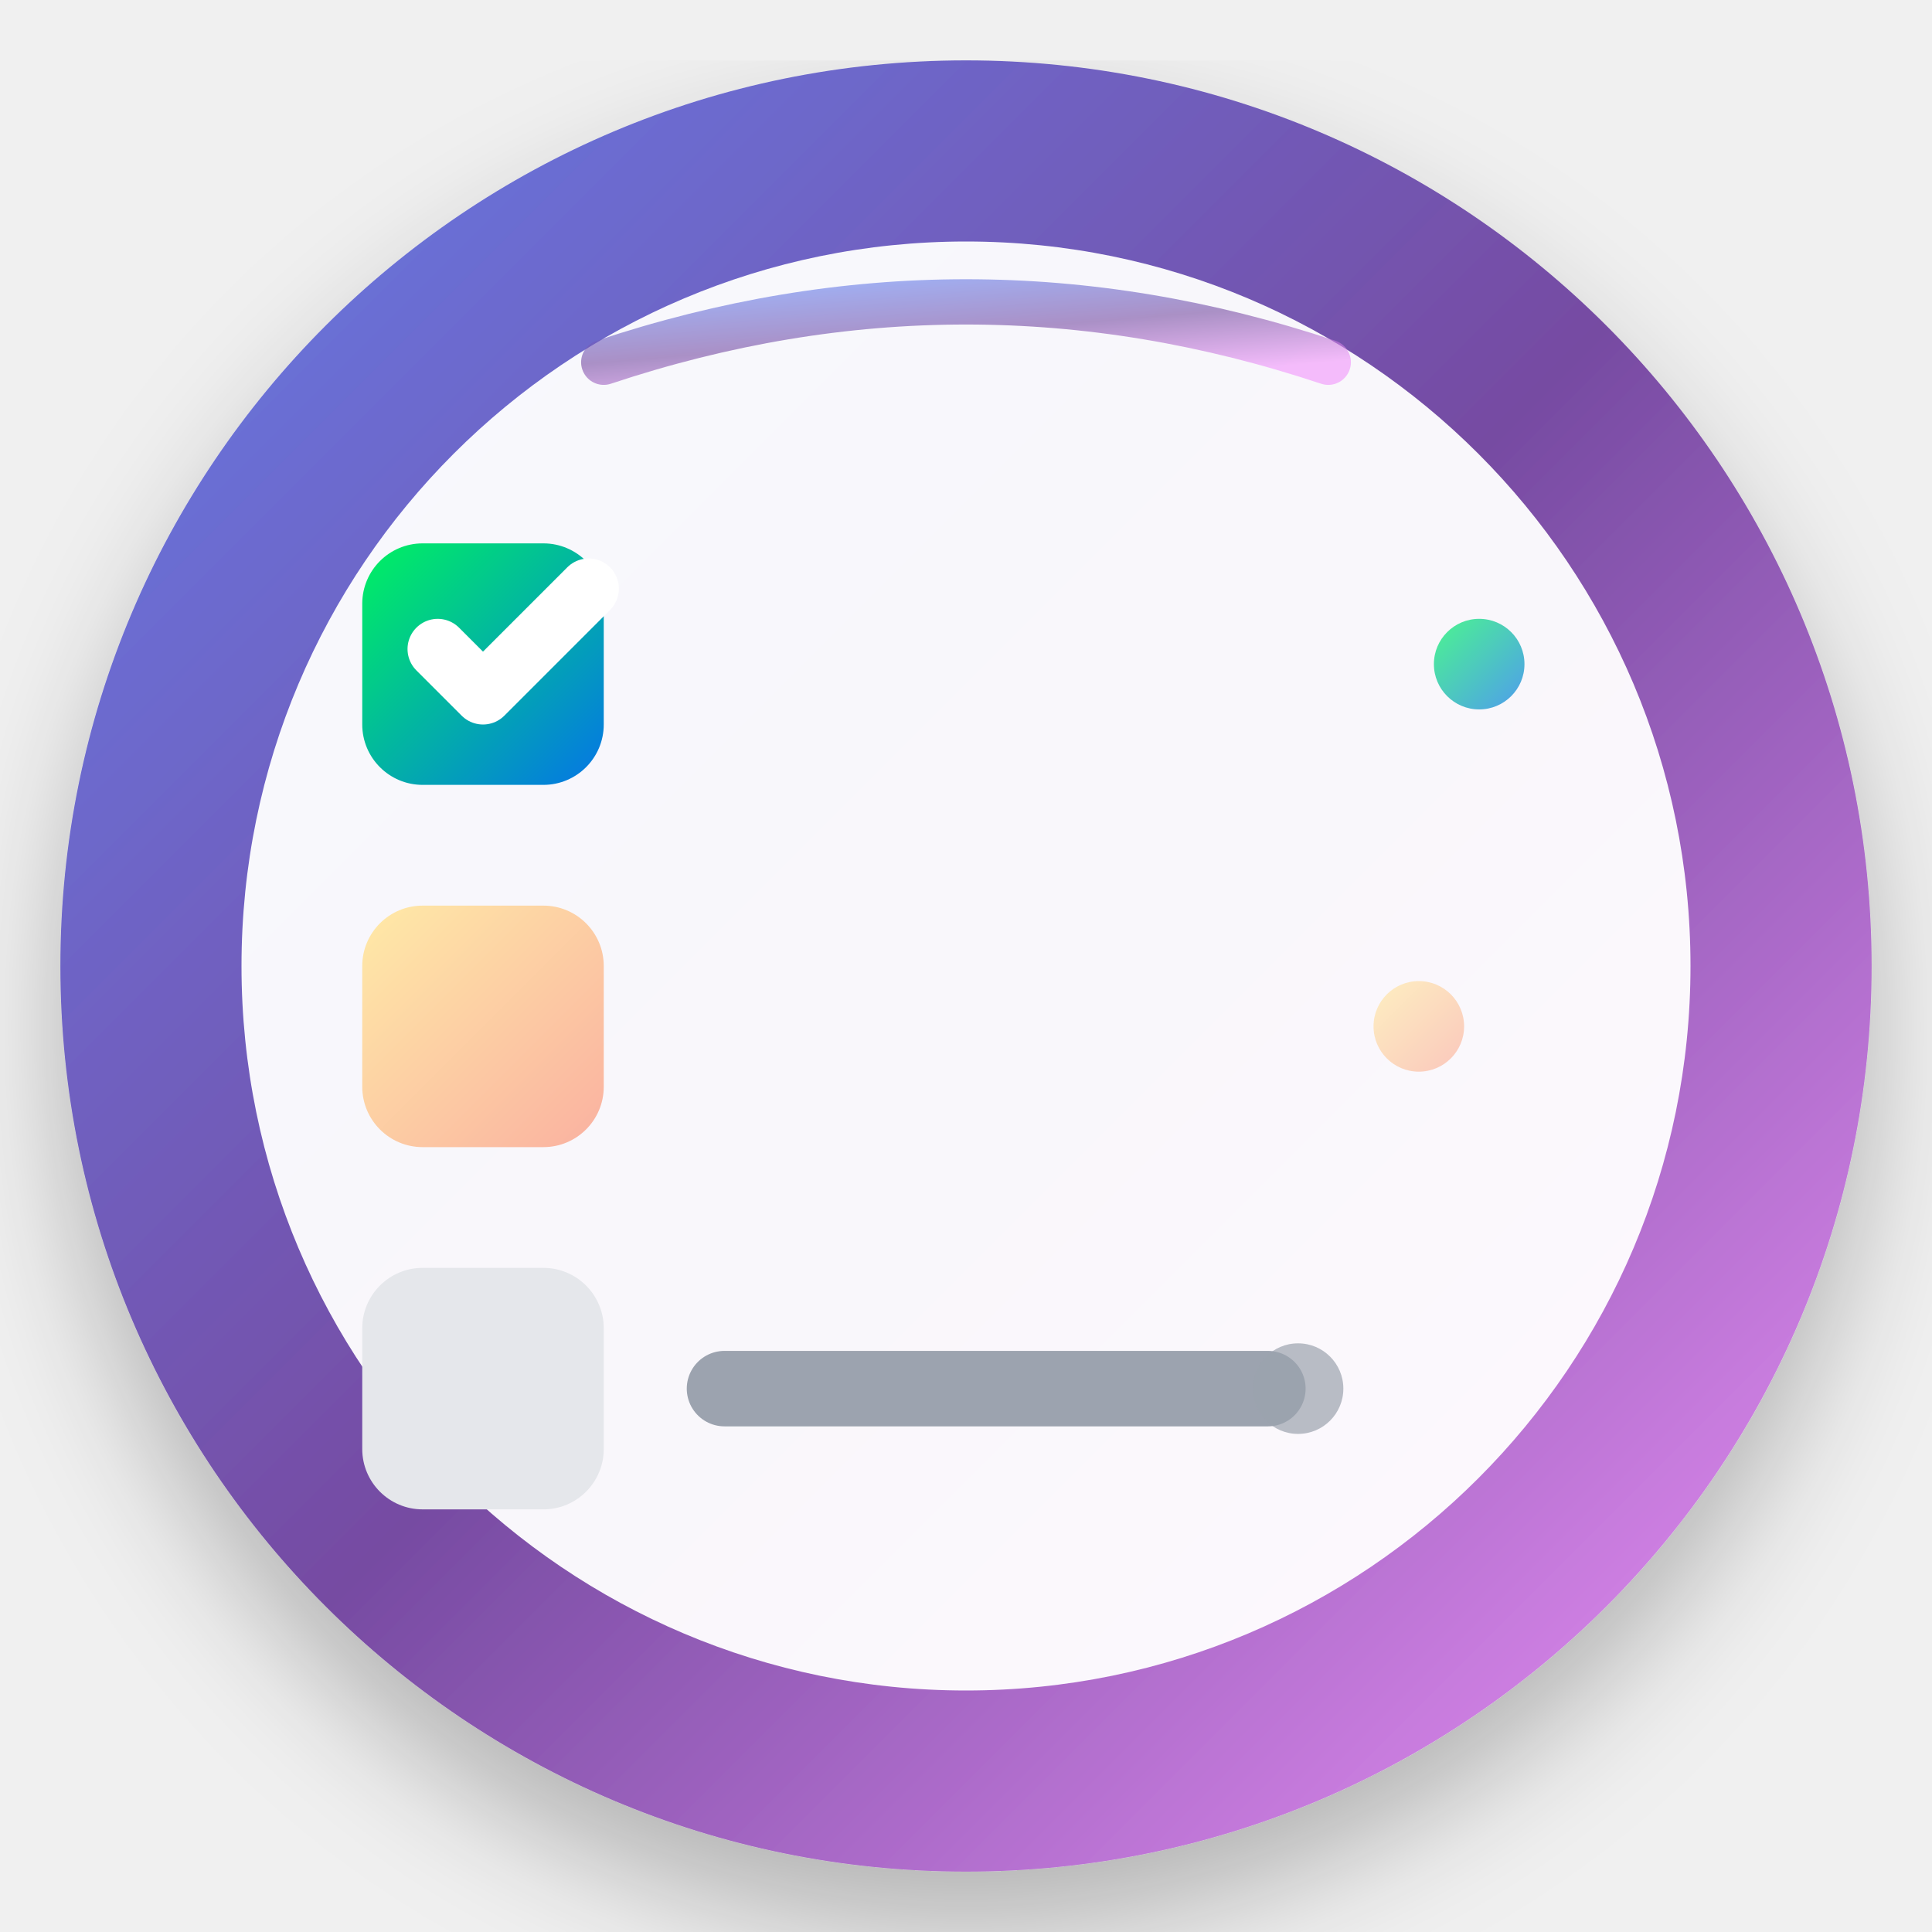
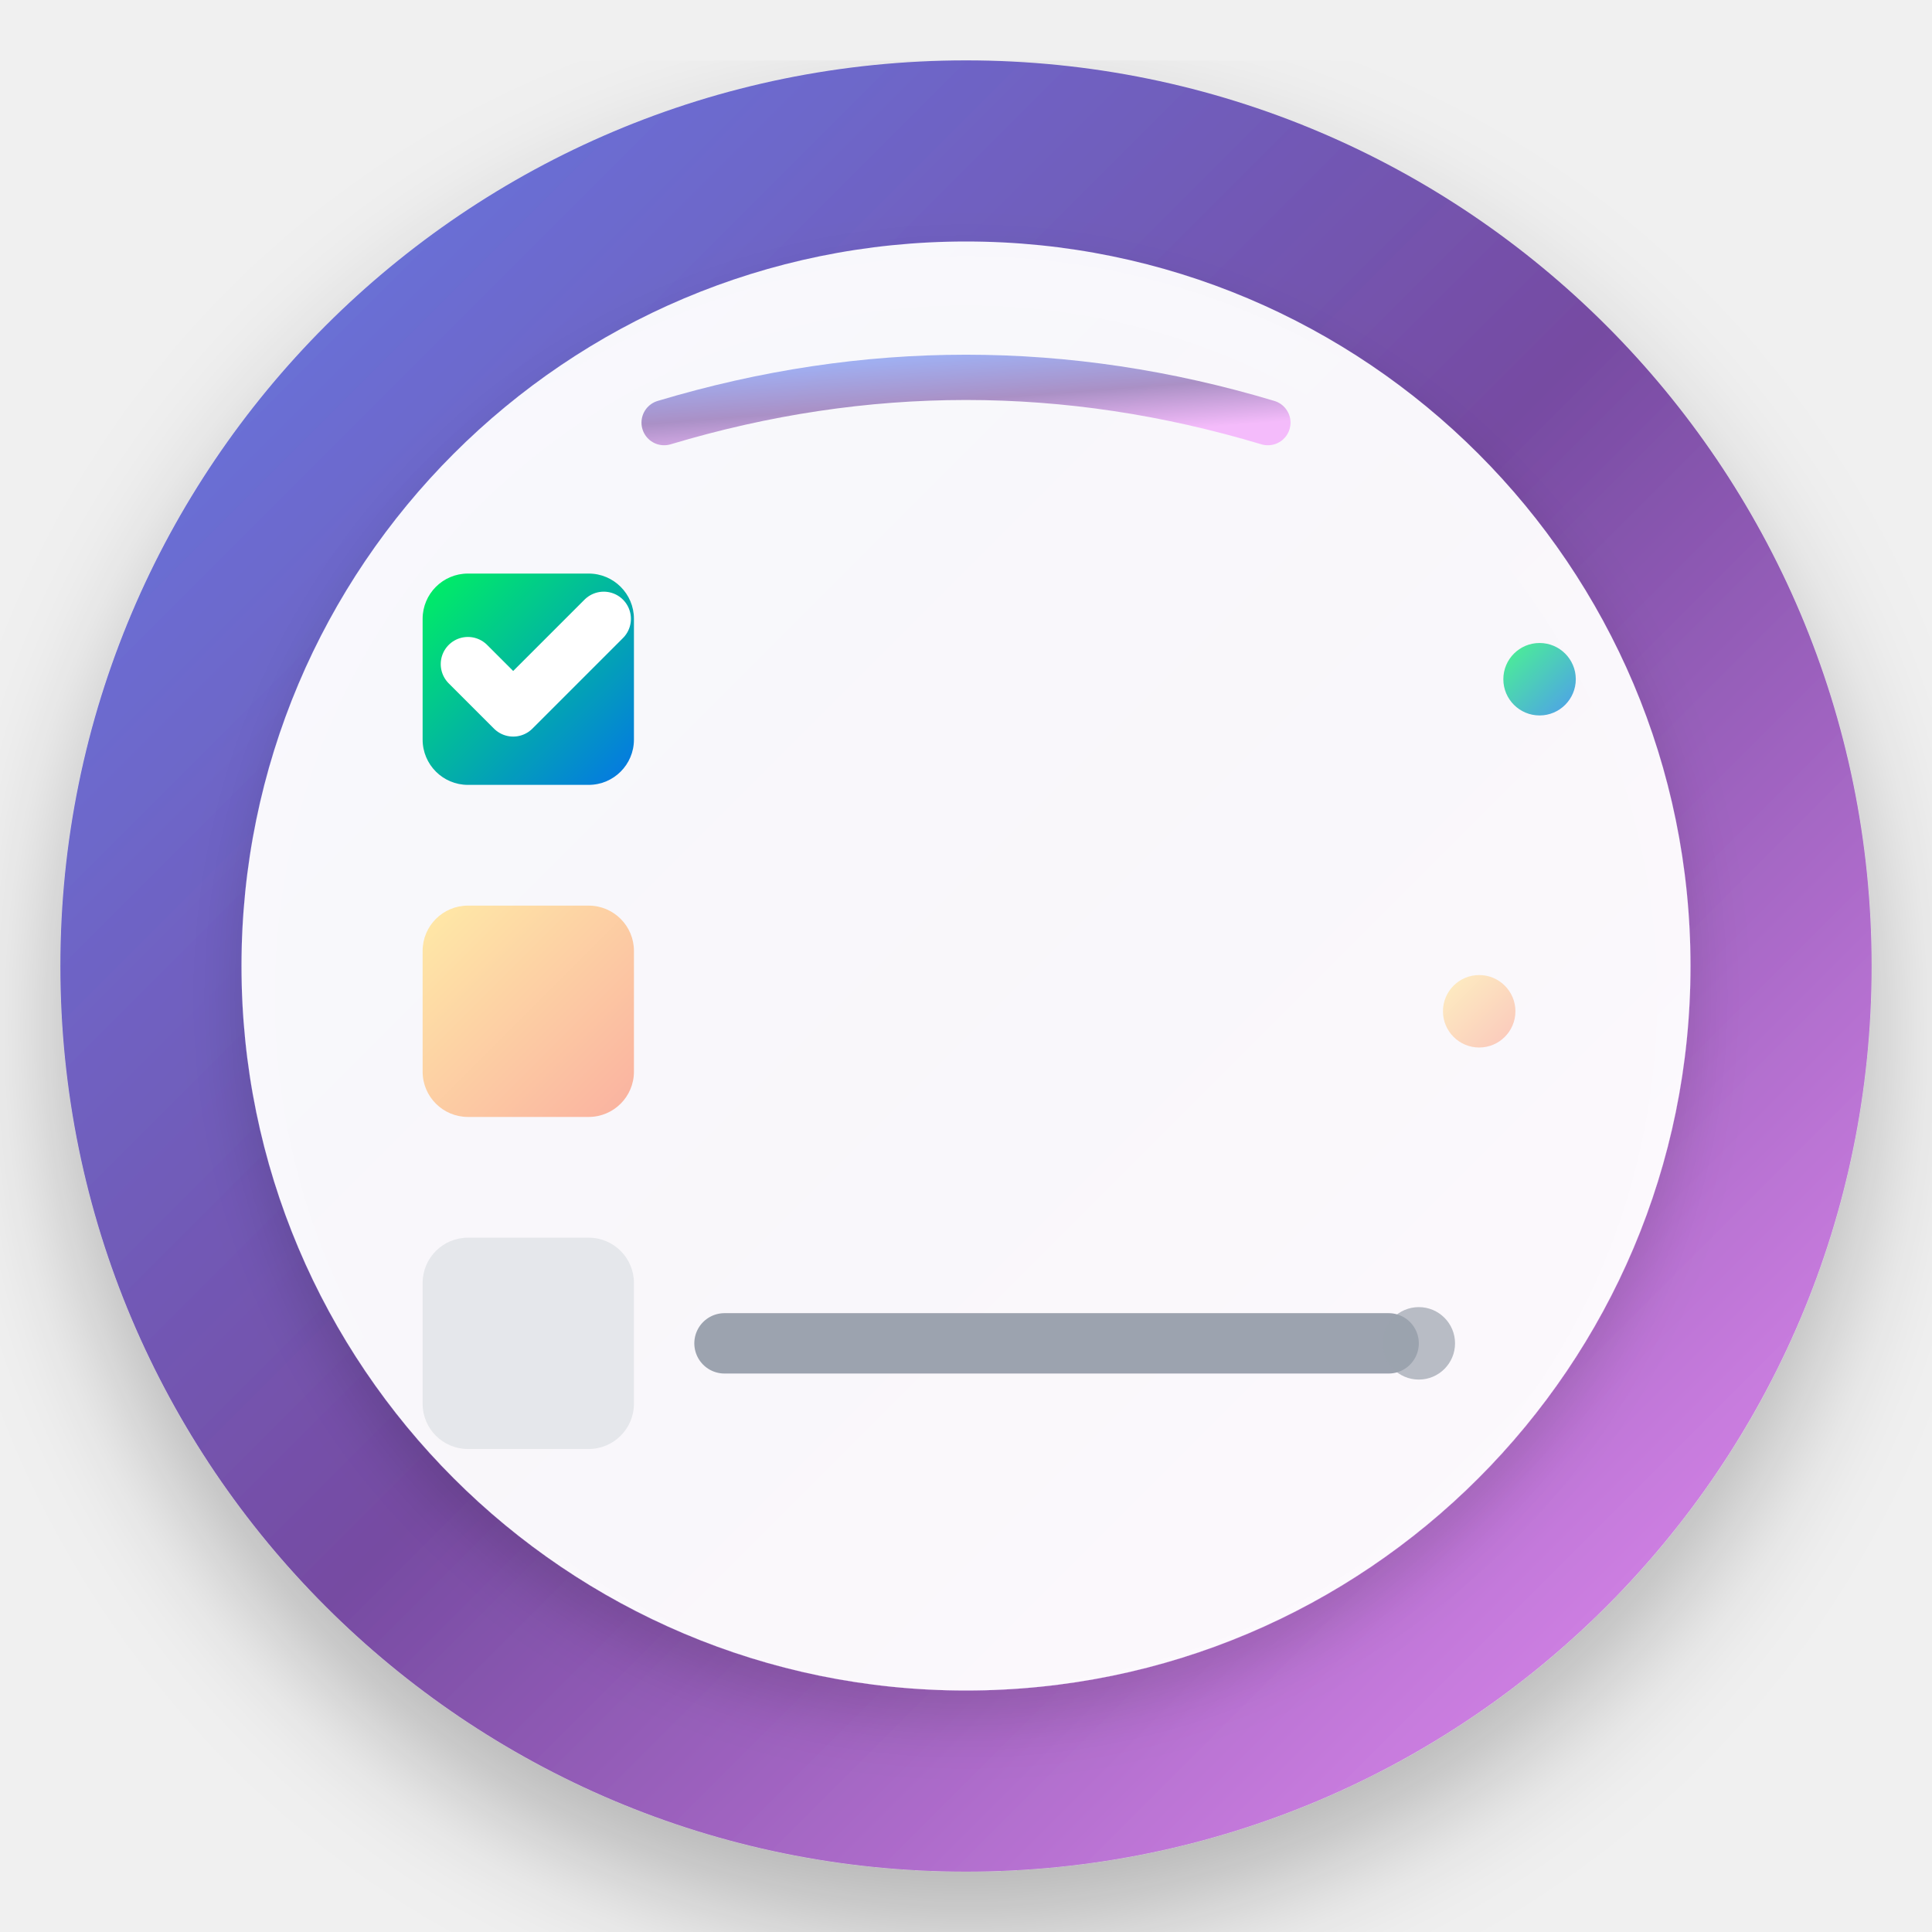
<svg xmlns="http://www.w3.org/2000/svg" viewBox="0 0 180 180" width="180" height="180">
-   <defs>
-     <linearGradient id="bgGradient" x1="0%" y1="0%" x2="100%" y2="100%">
-       <stop offset="0%" style="stop-color:#667eea;stop-opacity:1" />
-       <stop offset="50%" style="stop-color:#764ba2;stop-opacity:1" />
-       <stop offset="100%" style="stop-color:#f093fb;stop-opacity:1" />
-     </linearGradient>
-     <linearGradient id="checkGradient" x1="0%" y1="0%" x2="100%" y2="100%">
-       <stop offset="0%" style="stop-color:#00f260;stop-opacity:1" />
-       <stop offset="100%" style="stop-color:#0575e6;stop-opacity:1" />
-     </linearGradient>
-     <linearGradient id="pendingGradient" x1="0%" y1="0%" x2="100%" y2="100%">
-       <stop offset="0%" style="stop-color:#ffeaa7;stop-opacity:1" />
-       <stop offset="100%" style="stop-color:#fab1a0;stop-opacity:1" />
-     </linearGradient>
-     <filter id="shadow" x="-50%" y="-50%" width="200%" height="200%">
-       <feDropShadow dx="0" dy="5.625" stdDeviation="5.625" flood-opacity="0.25" />
-     </filter>
-   </defs>
-   <circle cx="90" cy="90" r="84.375" fill="url(#bgGradient)" filter="url(#shadow)" />
-   <circle cx="90" cy="90" r="67.5" fill="white" fill-opacity="0.95" />
-   <rect x="33.75" y="50.625" width="22.5" height="22.5" rx="5.625" fill="url(#checkGradient)" />
-   <path d="M40.781 60.469 L45 64.688 L54.844 54.844" fill="none" stroke="white" stroke-width="5.625" stroke-linecap="round" stroke-linejoin="round" />
-   <rect x="33.75" y="84.375" width="22.5" height="22.5" rx="5.625" fill="url(#pendingGradient)" />
-   <rect x="33.75" y="118.125" width="22.5" height="22.5" rx="5.625" fill="#e5e7eb" />
-   <line x1="67.5" y1="61.875" x2="135" y2="61.875" stroke="url(#checkGradient)" stroke-width="7.031" stroke-linecap="round" />
-   <line x1="67.5" y1="95.625" x2="129.375" y2="95.625" stroke="url(#pendingGradient)" stroke-width="7.031" stroke-linecap="round" />
-   <line x1="67.5" y1="129.375" x2="118.125" y2="129.375" stroke="#9ca3af" stroke-width="7.031" stroke-linecap="round" />
-   <circle cx="137.812" cy="61.875" r="4.219" fill="url(#checkGradient)" fill-opacity="0.7" />
-   <circle cx="132.188" cy="95.625" r="4.219" fill="url(#pendingGradient)" fill-opacity="0.7" />
-   <circle cx="120.938" cy="129.375" r="4.219" fill="#9ca3af" fill-opacity="0.7" />
-   <path d="M56.25 33.75 Q90 22.5 123.75 33.75" fill="none" stroke="url(#bgGradient)" stroke-width="4.219" stroke-linecap="round" opacity="0.6" />
+   <g transform="scale(2.8125)">
+     <defs>
+       <linearGradient id="bgGradient" x1="0%" y1="0%" x2="100%" y2="100%">
+         <stop offset="0%" style="stop-color:#667eea;stop-opacity:1" />
+         <stop offset="50%" style="stop-color:#764ba2;stop-opacity:1" />
+         <stop offset="100%" style="stop-color:#f093fb;stop-opacity:1" />
+       </linearGradient>
+       <linearGradient id="checkGradient" x1="0%" y1="0%" x2="100%" y2="100%">
+         <stop offset="0%" style="stop-color:#00f260;stop-opacity:1" />
+         <stop offset="100%" style="stop-color:#0575e6;stop-opacity:1" />
+       </linearGradient>
+       <linearGradient id="pendingGradient" x1="0%" y1="0%" x2="100%" y2="100%">
+         <stop offset="0%" style="stop-color:#ffeaa7;stop-opacity:1" />
+         <stop offset="100%" style="stop-color:#fab1a0;stop-opacity:1" />
+       </linearGradient>
+       <filter id="shadow" x="-50%" y="-50%" width="200%" height="200%">
+         <feDropShadow dx="0" dy="2" stdDeviation="2" flood-opacity="0.25" />
+       </filter>
+       <filter id="innerShadow" x="-50%" y="-50%" width="200%" height="200%">
+         <feDropShadow dx="0" dy="1" stdDeviation="1" flood-opacity="0.15" />
+       </filter>
+     </defs>
+     <circle cx="32" cy="32" r="30" fill="url(#bgGradient)" filter="url(#shadow)" />
+     <circle cx="32" cy="32" r="24" fill="white" fill-opacity="0.95" filter="url(#innerShadow)" />
+     <rect x="14" y="19" width="7" height="7" rx="1.5" fill="url(#checkGradient)" />
+     <path d="M15.5 22 L17 23.5 L20 20.5" fill="none" stroke="white" stroke-width="1.8" stroke-linecap="round" stroke-linejoin="round" />
+     <rect x="14" y="30" width="7" height="7" rx="1.5" fill="url(#pendingGradient)" />
+     <rect x="14" y="41" width="7" height="7" rx="1.5" fill="#e5e7eb" />
+     <line x1="24" y1="22.5" x2="50" y2="22.5" stroke="url(#checkGradient)" stroke-width="2" stroke-linecap="round" />
+     <line x1="24" y1="33.5" x2="48" y2="33.5" stroke="url(#pendingGradient)" stroke-width="2" stroke-linecap="round" />
+     <line x1="24" y1="44.5" x2="46" y2="44.5" stroke="#9ca3af" stroke-width="2" stroke-linecap="round" />
+     <circle cx="51" cy="22.5" r="1.2" fill="url(#checkGradient)" fill-opacity="0.7" />
+     <circle cx="49" cy="33.5" r="1.2" fill="url(#pendingGradient)" fill-opacity="0.7" />
+     <circle cx="47" cy="44.5" r="1.2" fill="#9ca3af" fill-opacity="0.7" />
+     <path d="M22 14 Q32 11 42 14" fill="none" stroke="url(#bgGradient)" stroke-width="1.5" stroke-linecap="round" opacity="0.6" />
+   </g>
</svg>
